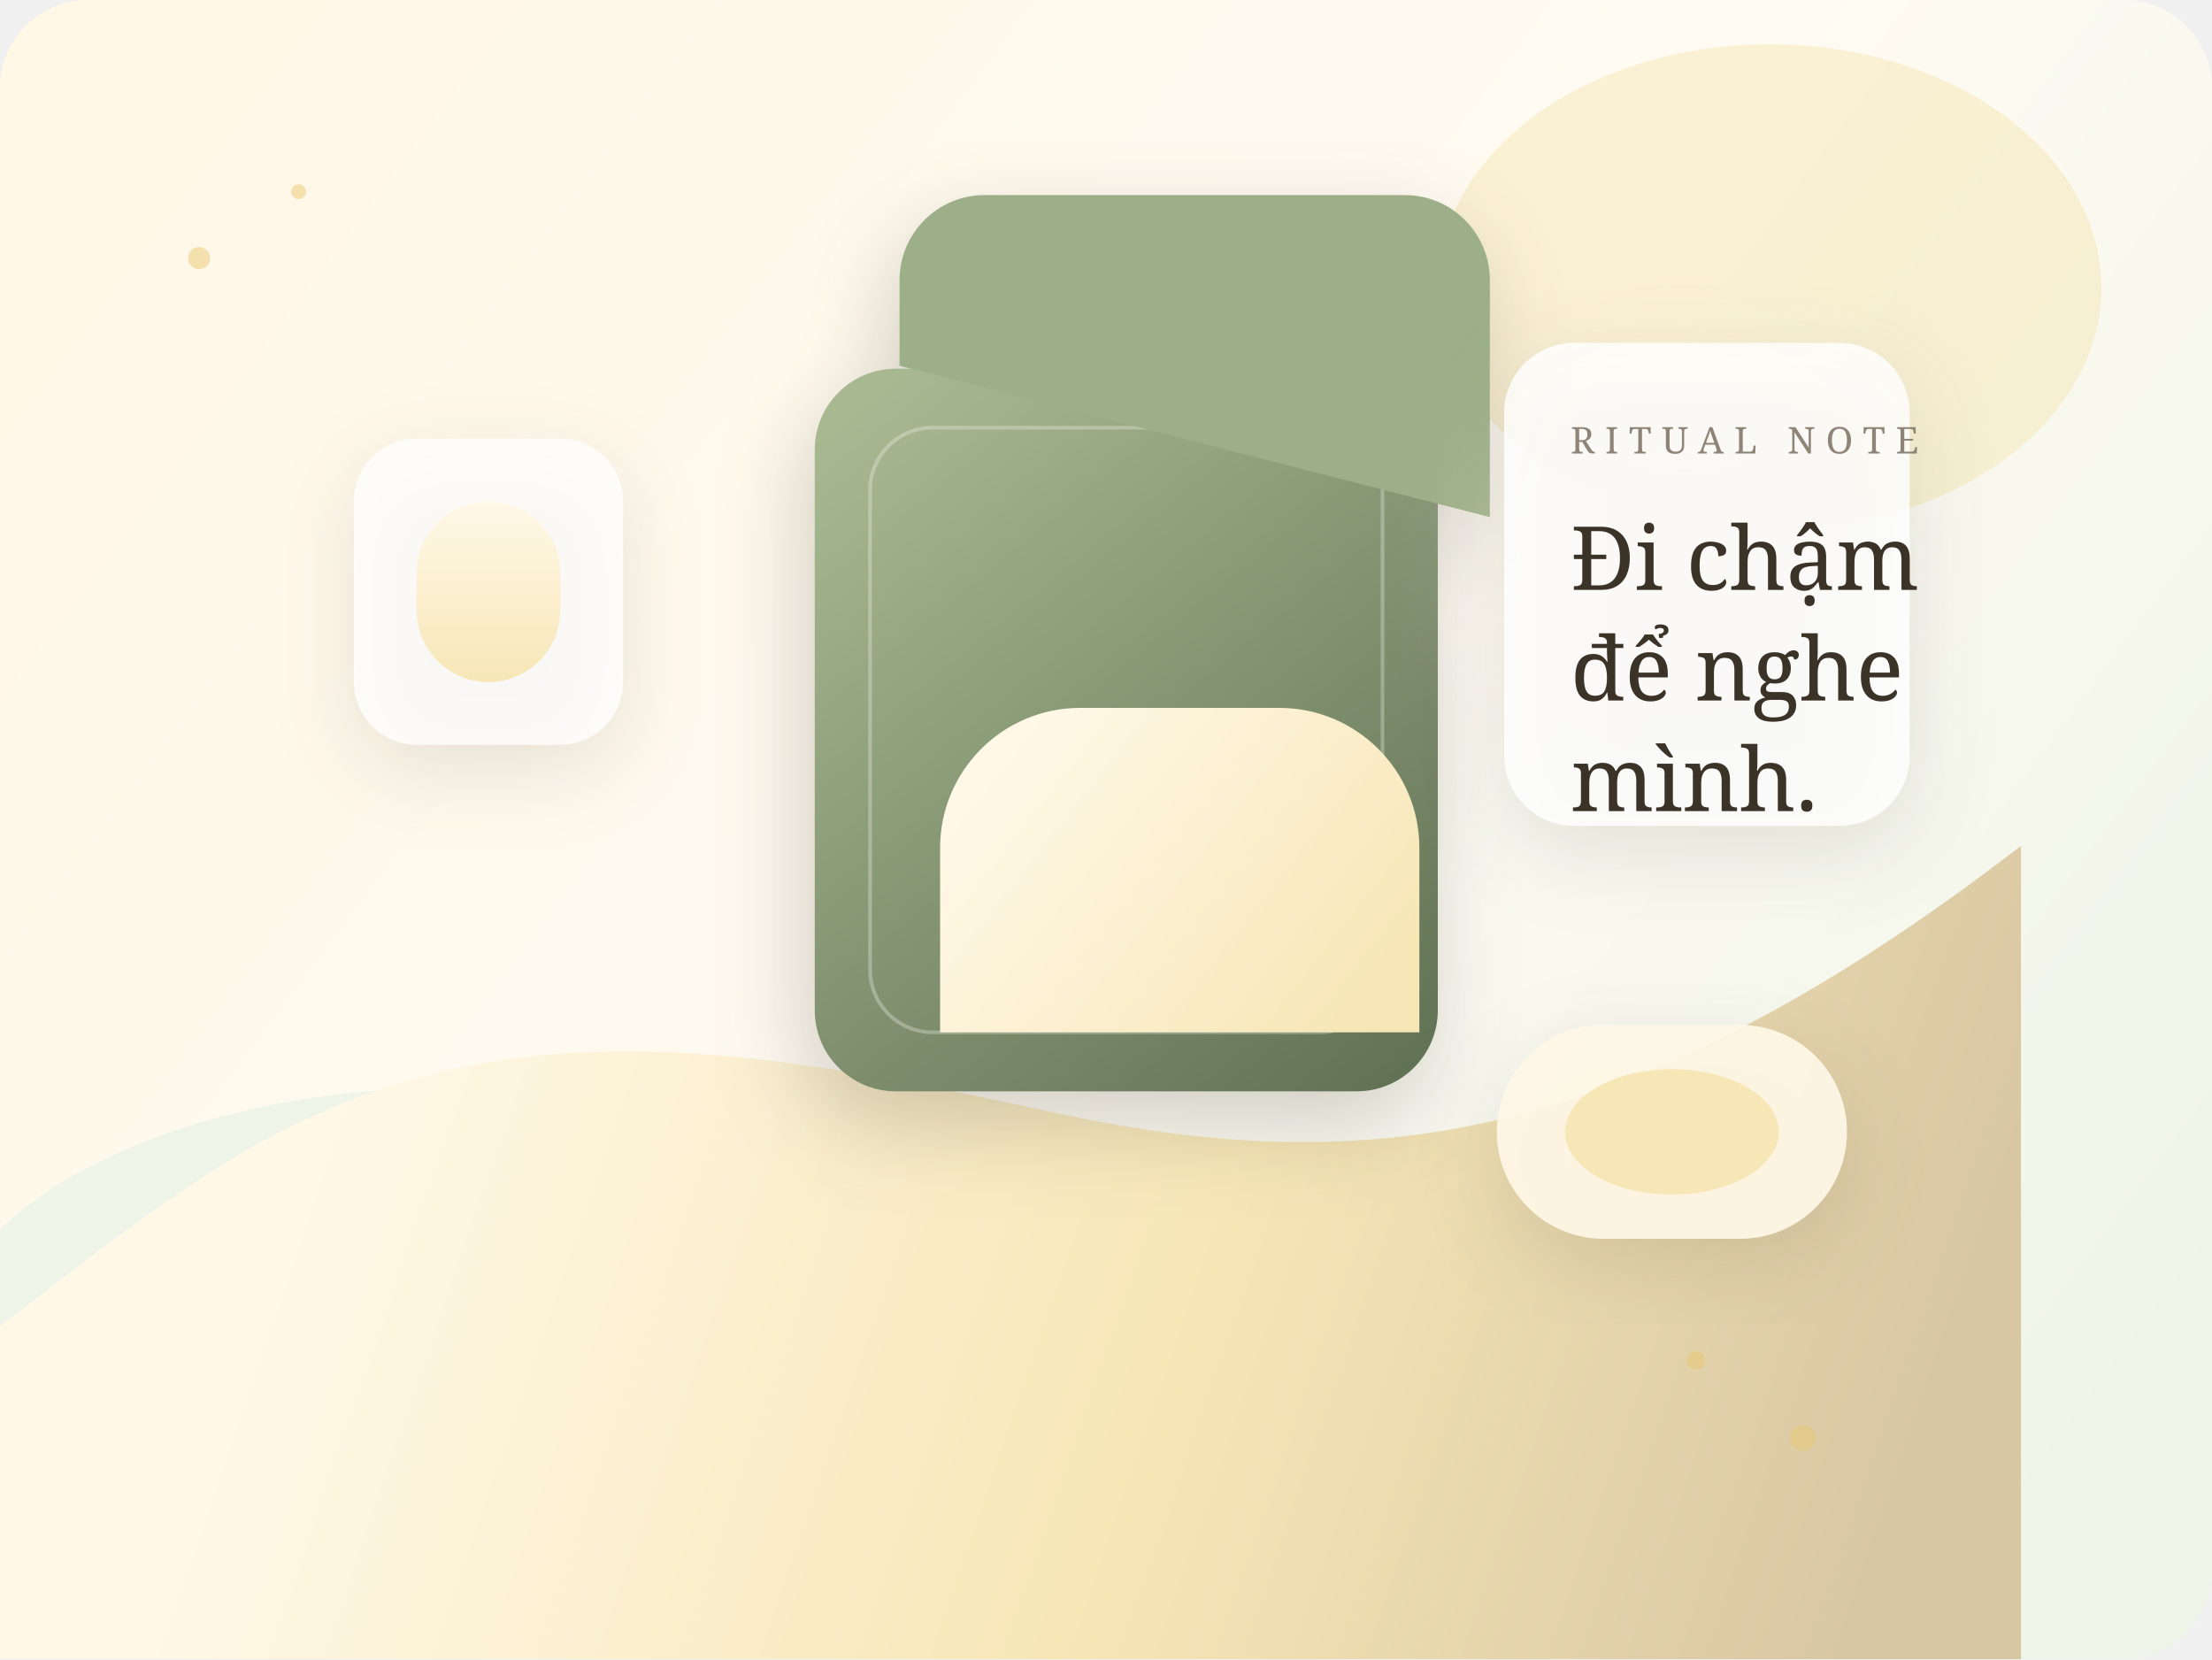
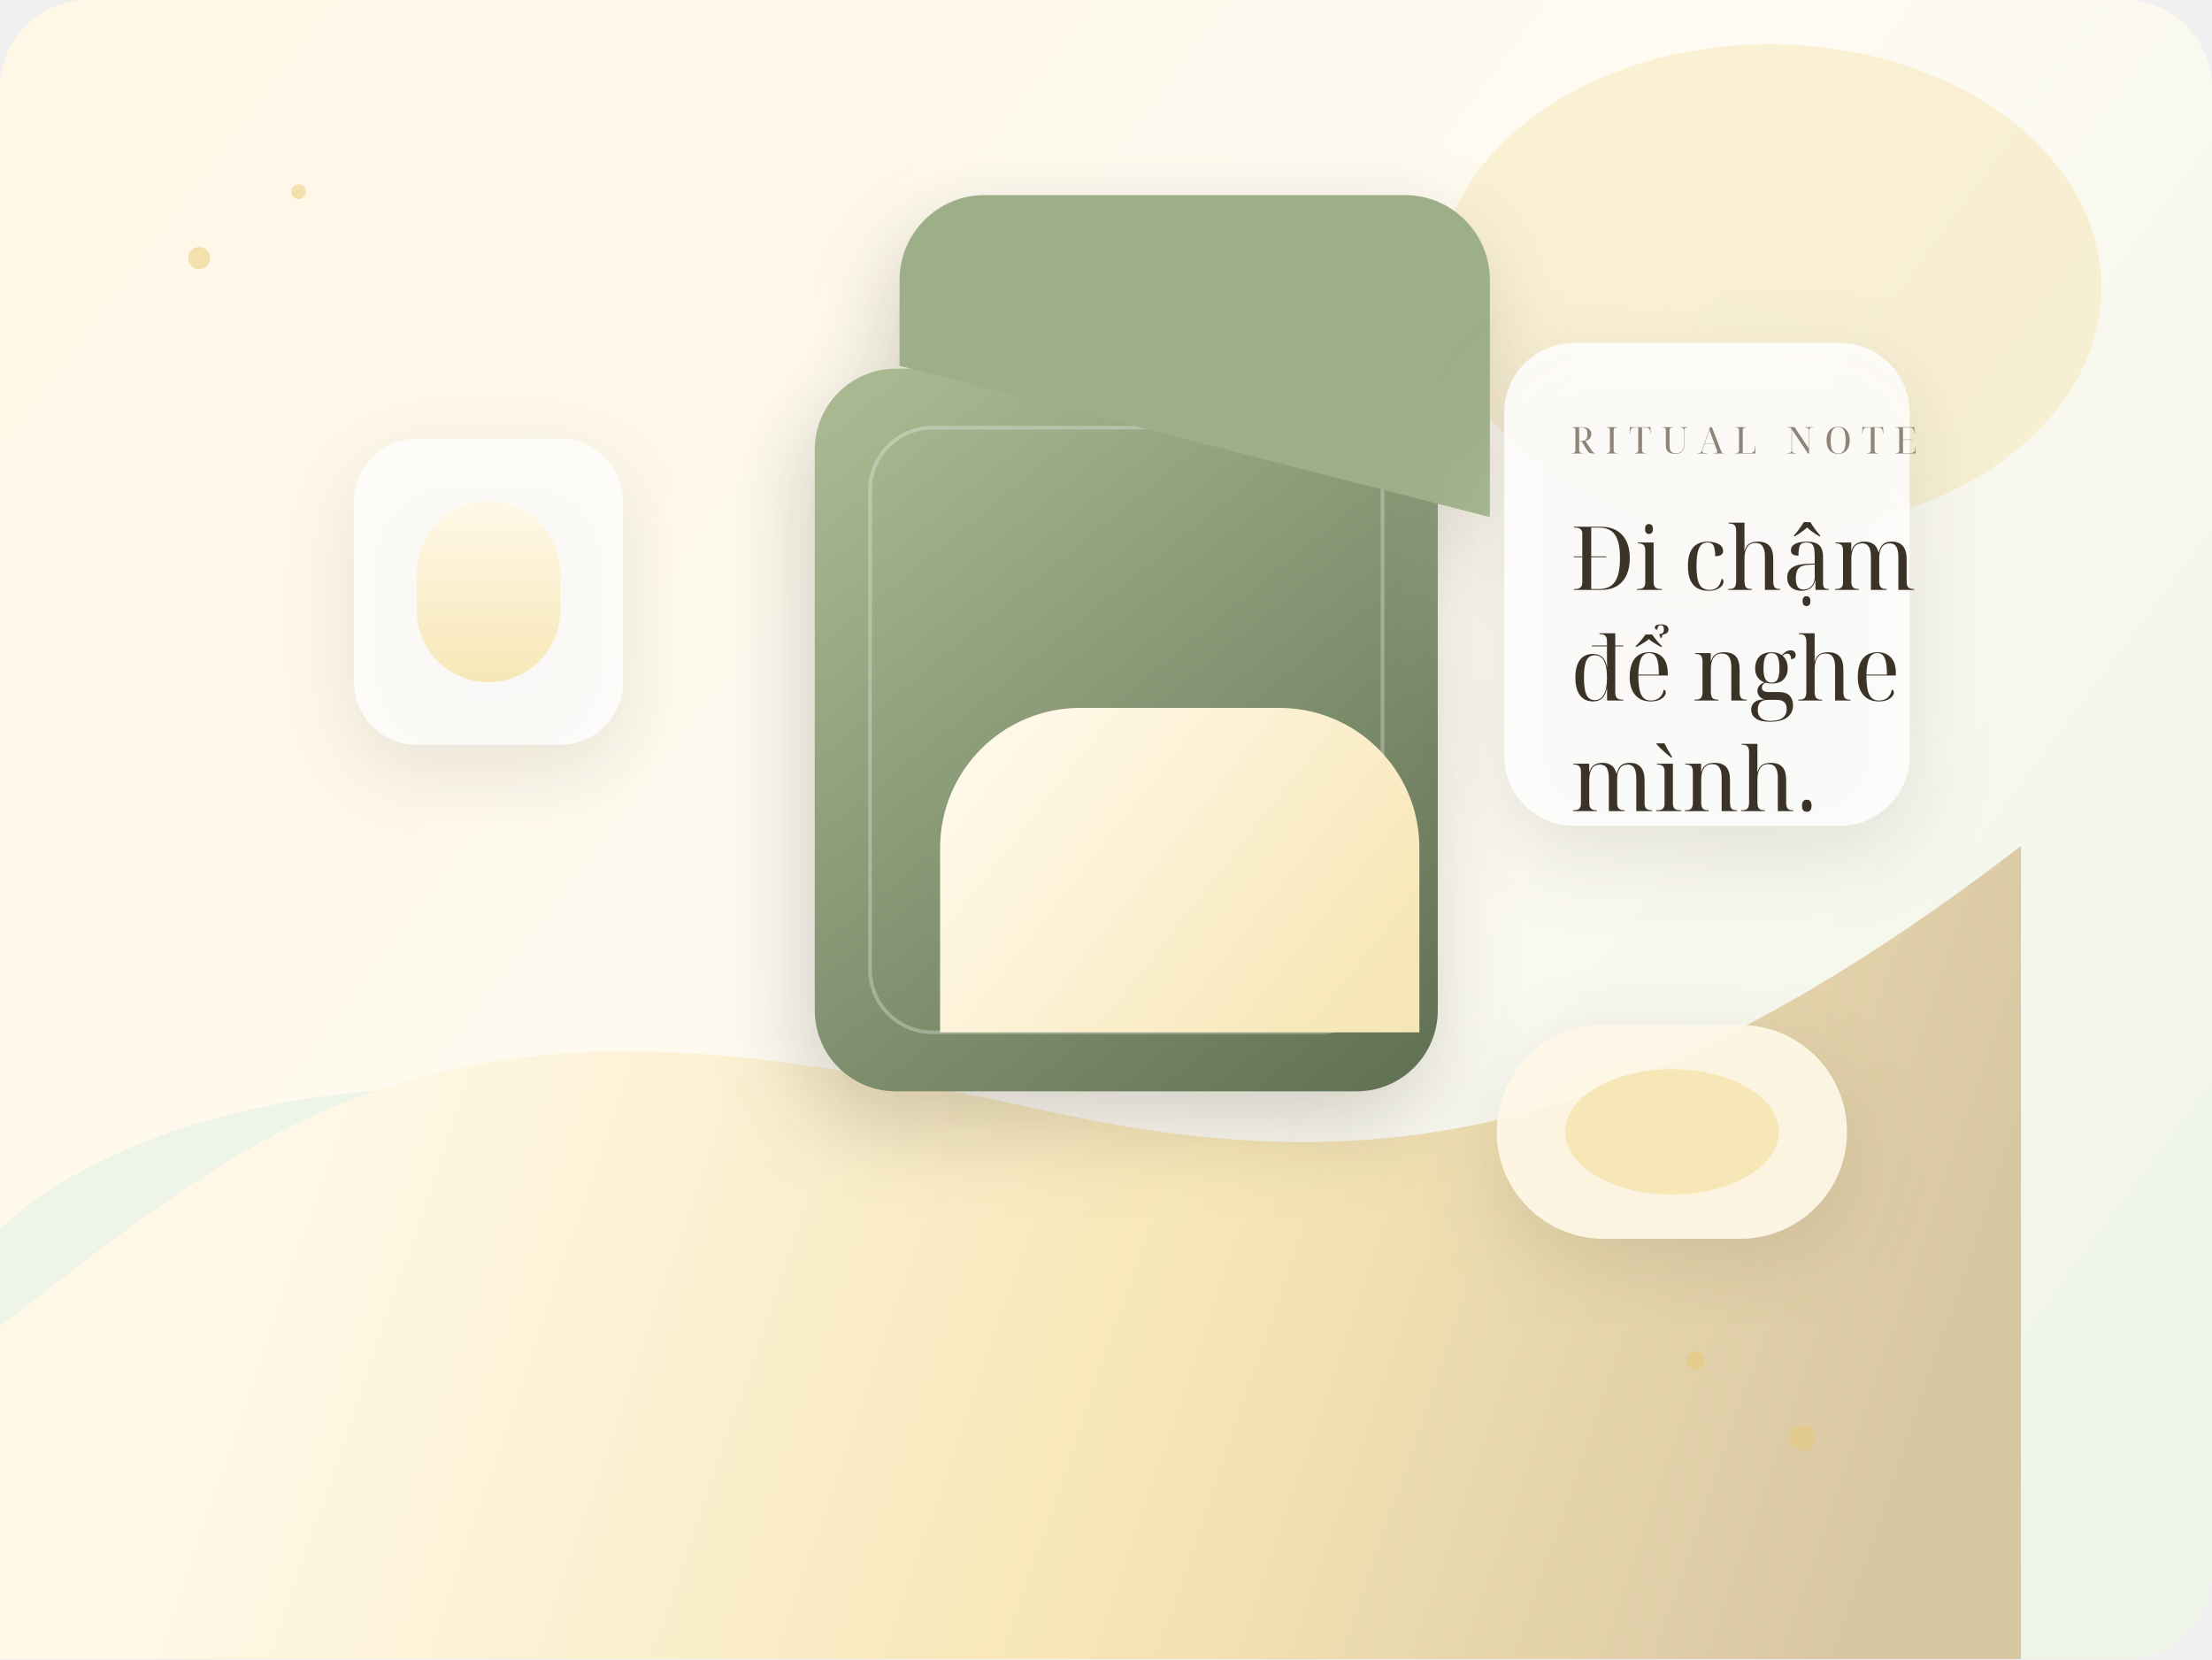
<svg xmlns="http://www.w3.org/2000/svg" width="1200" height="900" viewBox="0 0 1200 900" fill="none">
  <rect width="1200" height="900" rx="48" fill="#FFF8E7" />
  <rect width="1200" height="900" rx="48" fill="url(#bg)" />
  <ellipse cx="960" cy="156" rx="180" ry="132" fill="#F7E7B7" fill-opacity="0.52" />
  <ellipse cx="246" cy="740" rx="282" ry="150" fill="#EEF4E8" />
  <path d="M117.989 633.503C261.525 542.17 400.795 566.391 570.638 603.26C734.758 638.879 878.963 626.416 1096.37 458.84V900H0V719.408C35.989 691.972 72.937 661.791 117.989 633.503Z" fill="url(#silk)" />
  <g filter="url(#shadow)">
    <rect x="442" y="200" width="338" height="392" rx="44" fill="url(#box)" />
    <rect x="472" y="232" width="278" height="328" rx="34" stroke="white" stroke-opacity="0.28" stroke-width="2" />
    <path d="M488 152C488 126.49 508.677 105.813 534.187 105.813H762.048C787.558 105.813 808.235 126.49 808.235 152V280.505L488 198.451V152Z" fill="#9CAF88" />
    <path d="M510 460C510 418.026 544.026 384 586 384H694C735.974 384 770 418.026 770 460V560H510V460Z" fill="url(#innerGlow)" />
  </g>
  <g filter="url(#blur)">
    <circle cx="914" cy="298" r="78" fill="#FFF8E7" />
  </g>
  <g filter="url(#shadowSoft)">
    <rect x="192" y="238" width="146" height="166" rx="34" fill="white" fill-opacity="0.78" />
    <rect x="226" y="272" width="78" height="98" rx="39" fill="url(#candle)" />
  </g>
  <g filter="url(#shadowSoft)">
    <rect x="816" y="186" width="220" height="262" rx="38" fill="white" fill-opacity="0.82" />
-     <text x="852" y="246" fill="#8E8478" font-family="Fraunces, serif" font-size="20" letter-spacing="0.28em">RITUAL NOTE</text>
-     <text x="852" y="320" fill="#3B3328" font-family="Fraunces, serif" font-size="48">Đi chậm</text>
-     <text x="852" y="380" fill="#3B3328" font-family="Fraunces, serif" font-size="48">để nghe</text>
-     <text x="852" y="440" fill="#3B3328" font-family="Fraunces, serif" font-size="48">mình.</text>
+     <text x="852" y="246" fill="#8E8478" font-family="Noto Serif Display, serif" font-size="20" letter-spacing="0.28em">RITUAL NOTE</text>
+     <text x="852" y="320" fill="#3B3328" font-family="Noto Serif Display, serif" font-size="48">Đi chậm</text>
+     <text x="852" y="380" fill="#3B3328" font-family="Noto Serif Display, serif" font-size="48">để nghe</text>
+     <text x="852" y="440" fill="#3B3328" font-family="Noto Serif Display, serif" font-size="48">mình.</text>
  </g>
  <g filter="url(#shadowSoft)">
    <rect x="812" y="556" width="190" height="116" rx="58" fill="#FFF8E7" fill-opacity="0.92" />
    <ellipse cx="907" cy="614" rx="58" ry="34" fill="#F7E7B7" />
  </g>
  <g opacity="0.5">
    <circle cx="108" cy="140" r="6" fill="#E8C872" />
    <circle cx="162" cy="104" r="4" fill="#E8C872" />
    <circle cx="920" cy="738" r="5" fill="#E8C872" />
    <circle cx="978" cy="780" r="7" fill="#E8C872" />
  </g>
  <defs>
    <linearGradient id="bg" x1="89.5" y1="74" x2="1122.5" y2="845.5" gradientUnits="userSpaceOnUse">
      <stop stop-color="#FFF8E7" />
      <stop offset="0.52" stop-color="#FFFBF3" />
      <stop offset="1" stop-color="#EEF4E8" />
    </linearGradient>
    <linearGradient id="silk" x1="188" y1="561" x2="1018" y2="846" gradientUnits="userSpaceOnUse">
      <stop stop-color="#FFF8E7" />
      <stop offset="0.54" stop-color="#F7E7B7" />
      <stop offset="1" stop-color="#D8C7A3" />
    </linearGradient>
    <linearGradient id="box" x1="470" y1="214" x2="780" y2="592" gradientUnits="userSpaceOnUse">
      <stop stop-color="#A8B992" />
      <stop offset="1" stop-color="#5F6F52" />
    </linearGradient>
    <linearGradient id="innerGlow" x1="548" y1="402" x2="734" y2="548" gradientUnits="userSpaceOnUse">
      <stop stop-color="#FFF8E7" />
      <stop offset="1" stop-color="#F7E7B7" />
    </linearGradient>
    <linearGradient id="candle" x1="265" y1="272" x2="265" y2="370" gradientUnits="userSpaceOnUse">
      <stop stop-color="#FFF8E7" />
      <stop offset="1" stop-color="#F7E7B7" />
    </linearGradient>
    <filter id="shadow" x="376" y="63.813" width="500.235" height="604.187" filterUnits="userSpaceOnUse" color-interpolation-filters="sRGB">
      <feFlood flood-opacity="0" result="BackgroundImageFix" />
      <feColorMatrix in="SourceAlpha" type="matrix" values="0 0 0 0 0 0 0 0 0 0 0 0 0 0 0 0 0 0 127 0" result="hardAlpha" />
      <feOffset dx="-6" dy="18" />
      <feGaussianBlur stdDeviation="24" />
      <feColorMatrix type="matrix" values="0 0 0 0 0.231 0 0 0 0 0.2 0 0 0 0 0.157 0 0 0 0.22 0" />
      <feBlend mode="normal" in2="BackgroundImageFix" result="effect1_dropShadow_0_1" />
      <feBlend mode="normal" in="SourceGraphic" in2="effect1_dropShadow_0_1" result="shape" />
    </filter>
    <filter id="shadowSoft" x="146" y="150" width="936" height="568" filterUnits="userSpaceOnUse" color-interpolation-filters="sRGB">
      <feFlood flood-opacity="0" result="BackgroundImageFix" />
      <feColorMatrix in="SourceAlpha" type="matrix" values="0 0 0 0 0 0 0 0 0 0 0 0 0 0 0 0 0 0 127 0" result="hardAlpha" />
      <feOffset dy="14" />
      <feGaussianBlur stdDeviation="23" />
      <feColorMatrix type="matrix" values="0 0 0 0 0.231 0 0 0 0 0.2 0 0 0 0 0.157 0 0 0 0.12 0" />
      <feBlend mode="normal" in2="BackgroundImageFix" result="effect1_dropShadow_0_1" />
      <feBlend mode="normal" in="SourceGraphic" in2="effect1_dropShadow_0_1" result="shape" />
    </filter>
    <filter id="blur" x="760" y="144" width="308" height="308" filterUnits="userSpaceOnUse" color-interpolation-filters="sRGB">
      <feGaussianBlur stdDeviation="38" />
    </filter>
  </defs>
</svg>
